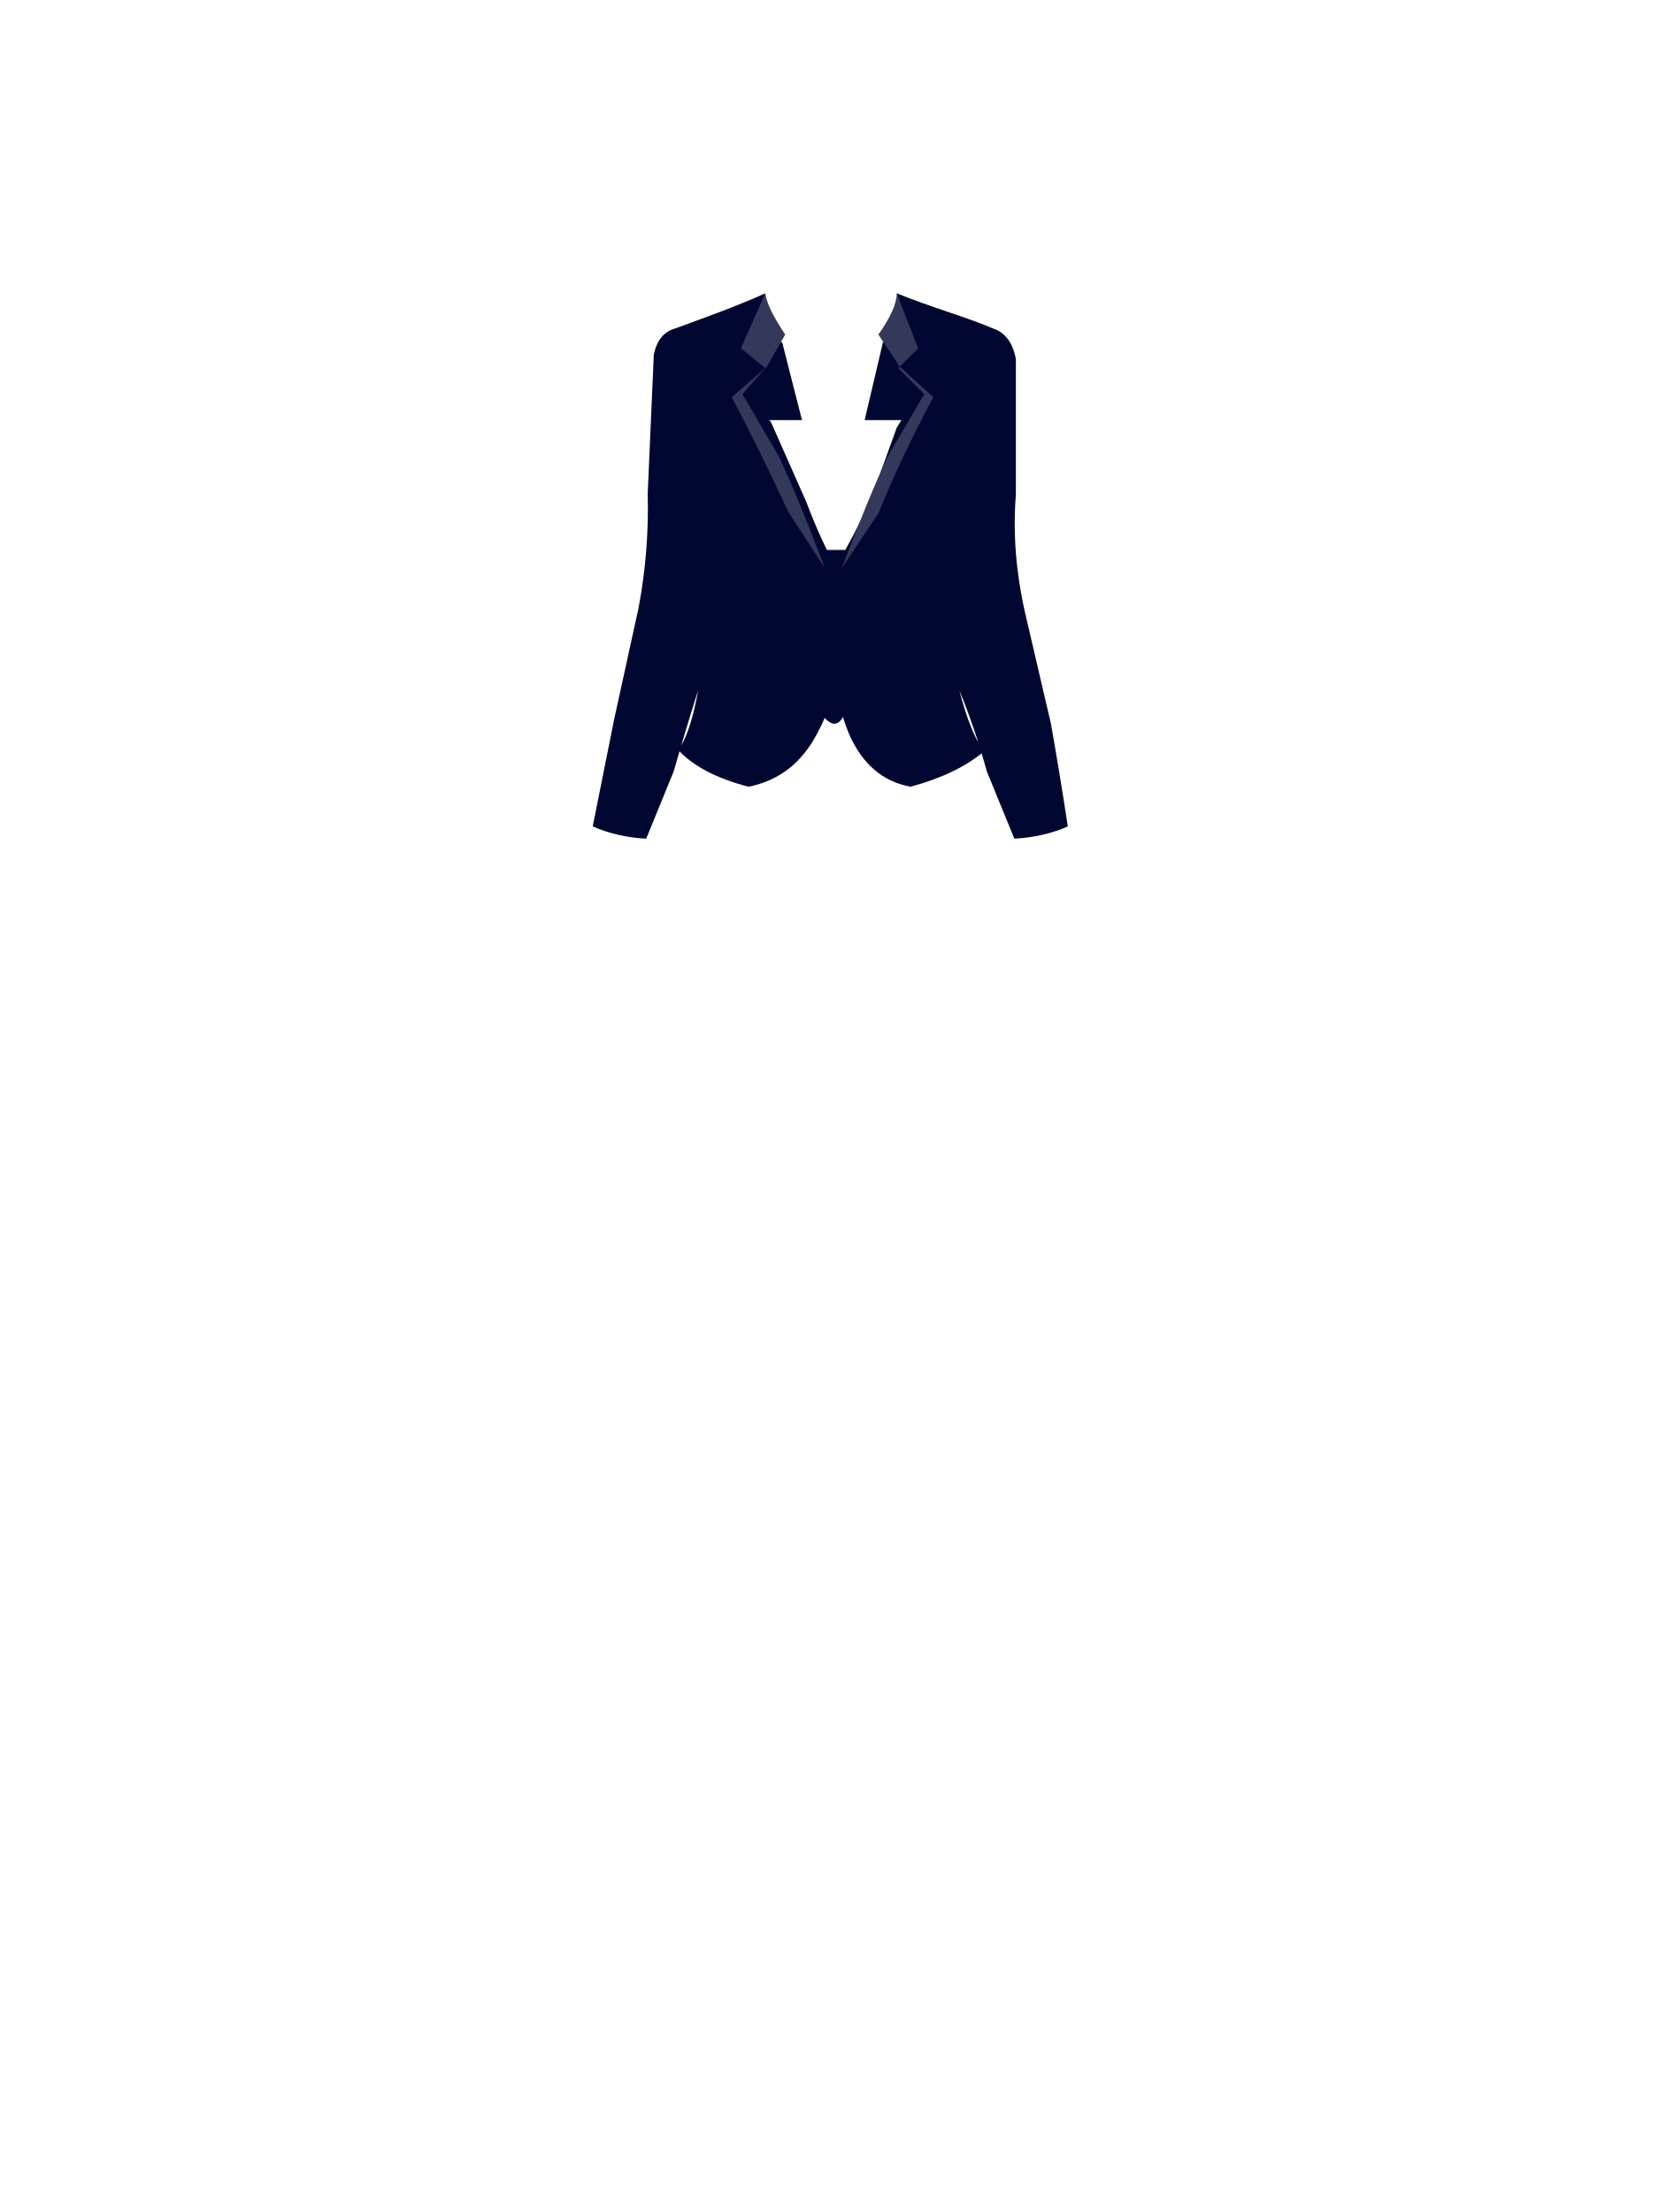
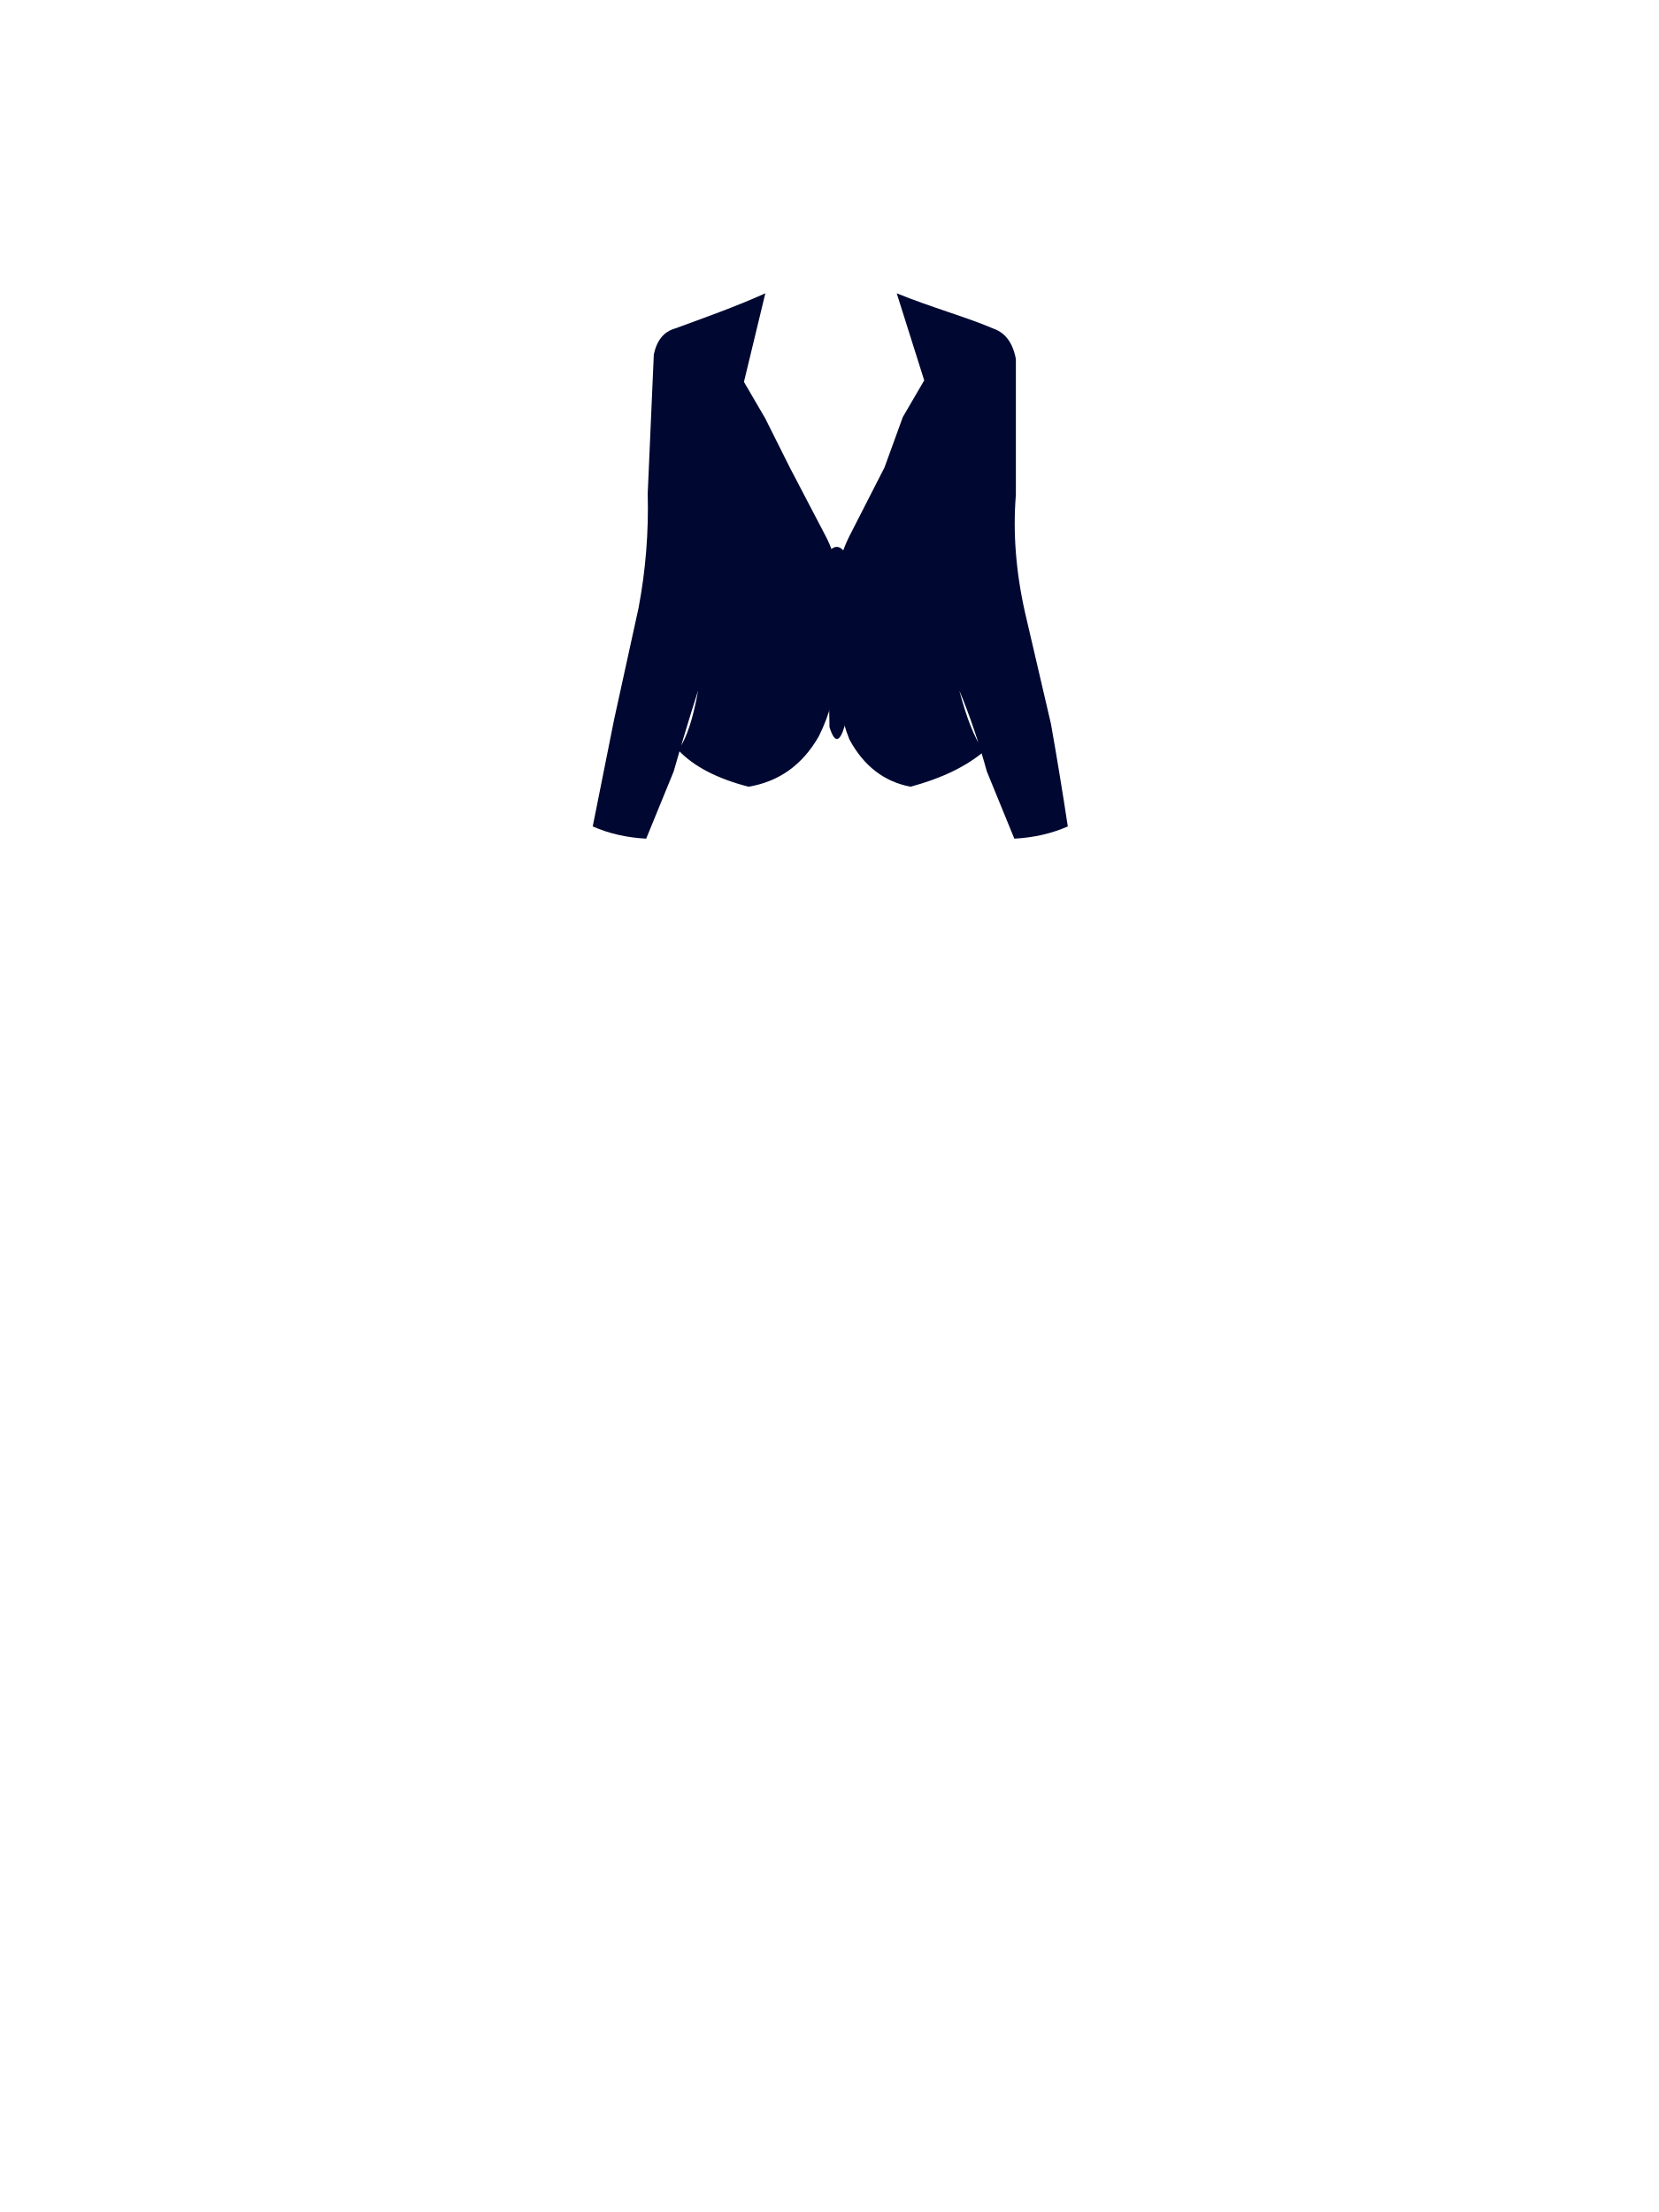
- <svg xmlns="http://www.w3.org/2000/svg" viewBox="0 0 1086 1448" width="1086" height="1448">
+ <svg xmlns="http://www.w3.org/2000/svg" width="1086" height="1448" viewBox="0 0 1086 1448">
  <g fill="#000831">
-     <path d="M501 192 C481 201 461 208 442 215 Q431 218 428 232 L424 323 Q425 361 418 398 L402 471 Q394 511 388 541 Q404 548 423 549 L441 505 Q449 477 457 452 Q452 480 444 491 Q459 507 490 515 Q520 509 535 480 Q547 458 548 435 L548 373 Q537 353 528 329 L505 277 L485 246 L501 192 Z" />
-     <path d="M587 192 C609 201 634 208 650 215 Q662 219 665 235 L665 324 Q662 361 671 401 L688 474 Q694 508 699 541 Q683 548 664 549 L646 505 Q638 476 628 452 Q635 479 644 492 Q626 507 596 515 Q569 510 556 481 Q546 457 546 432 L546 373 Q559 351 570 327 L587 280 L606 249 L587 192 Z" />
-   </g>
-   <g fill="#000831">
-     <path d="M485 226 L512 224 L525 275 L482 275 Z" />
-     <path d="M578 224 L603 226 L613 275 L566 275 Z" />
-     <path d="M535 360 L555 360 L554 464 Q548 483 536 465 Z" />
-   </g>
-   <g fill="#33395a">
-     <path d="M501 192 Q502 201 514 219 L502 240 L479 260 Q497 294 516 335 L540 372 Q523 327 510 299 L486 258 L501 241 L485 228 Z" />
-     <path d="M587 192 Q587 202 575 219 L589 240 L611 260 Q590 299 575 336 L551 372 Q568 327 581 299 L605 258 L588 241 L601 228 Z" />
+     <path d="M501 192 C481 201 461 208 442 215 Q431 218 428 232 L424 323 Q425 361 418 398 L402 471 Q394 511 388 541 Q404 548 423 549 L441 505 Q449 477 457 452 Q452 480 444 491 Q459 507 490 515 Q520 510 536 482 Q547 460 548 436 L548 376 Q547 363 540 350 L517 306 L501 274 L487 250 L501 192 Z" />
+     <path d="M587 192 C609 201 634 208 650 215 Q662 219 665 235 L665 324 Q662 361 671 401 L688 474 Q694 508 699 541 Q683 548 664 549 L646 505 Q638 476 628 452 Q635 479 644 492 Q626 507 596 515 Q570 510 556 484 Q548 464 548 440 L548 376 Q550 363 556 351 L579 306 L591 273 L605 249 L587 192 Z" />
+     <path d="M541 363 Q548 353 554 363 L553 475 Q548 492 543 476 Z" />
  </g>
</svg>
